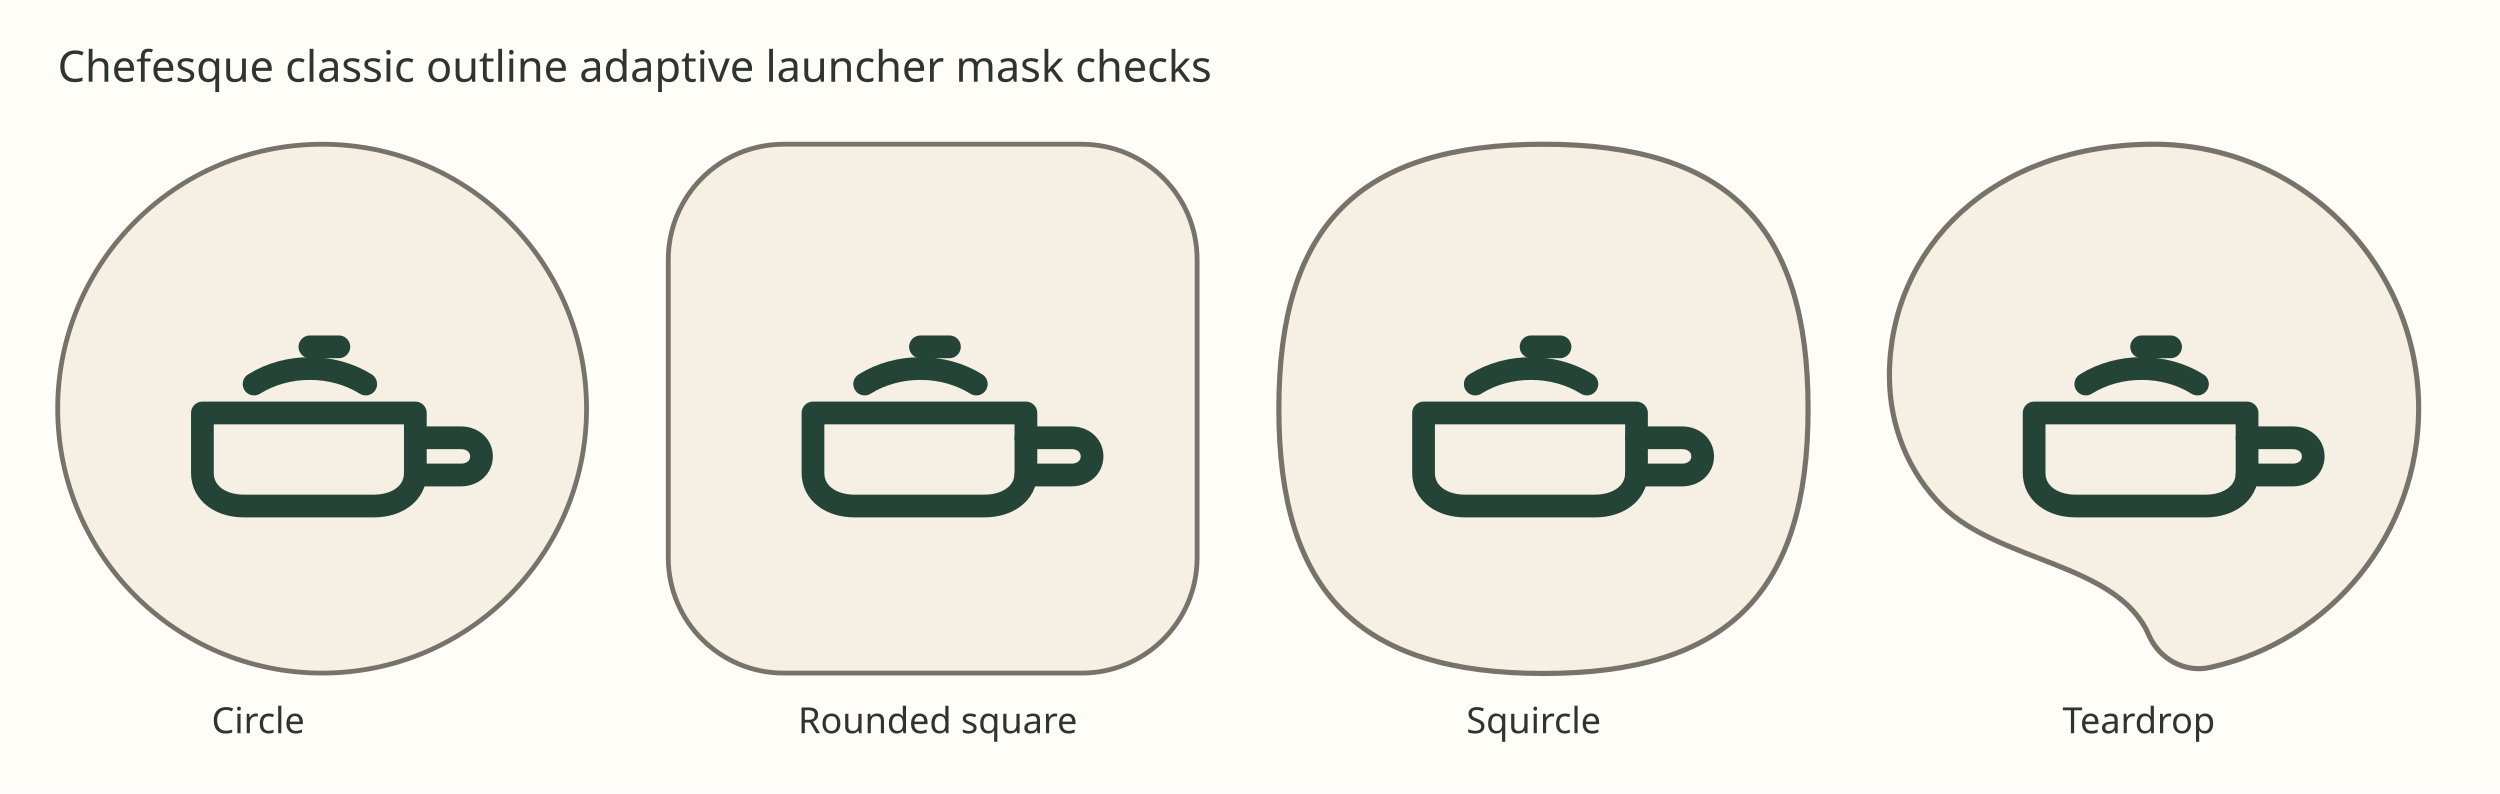
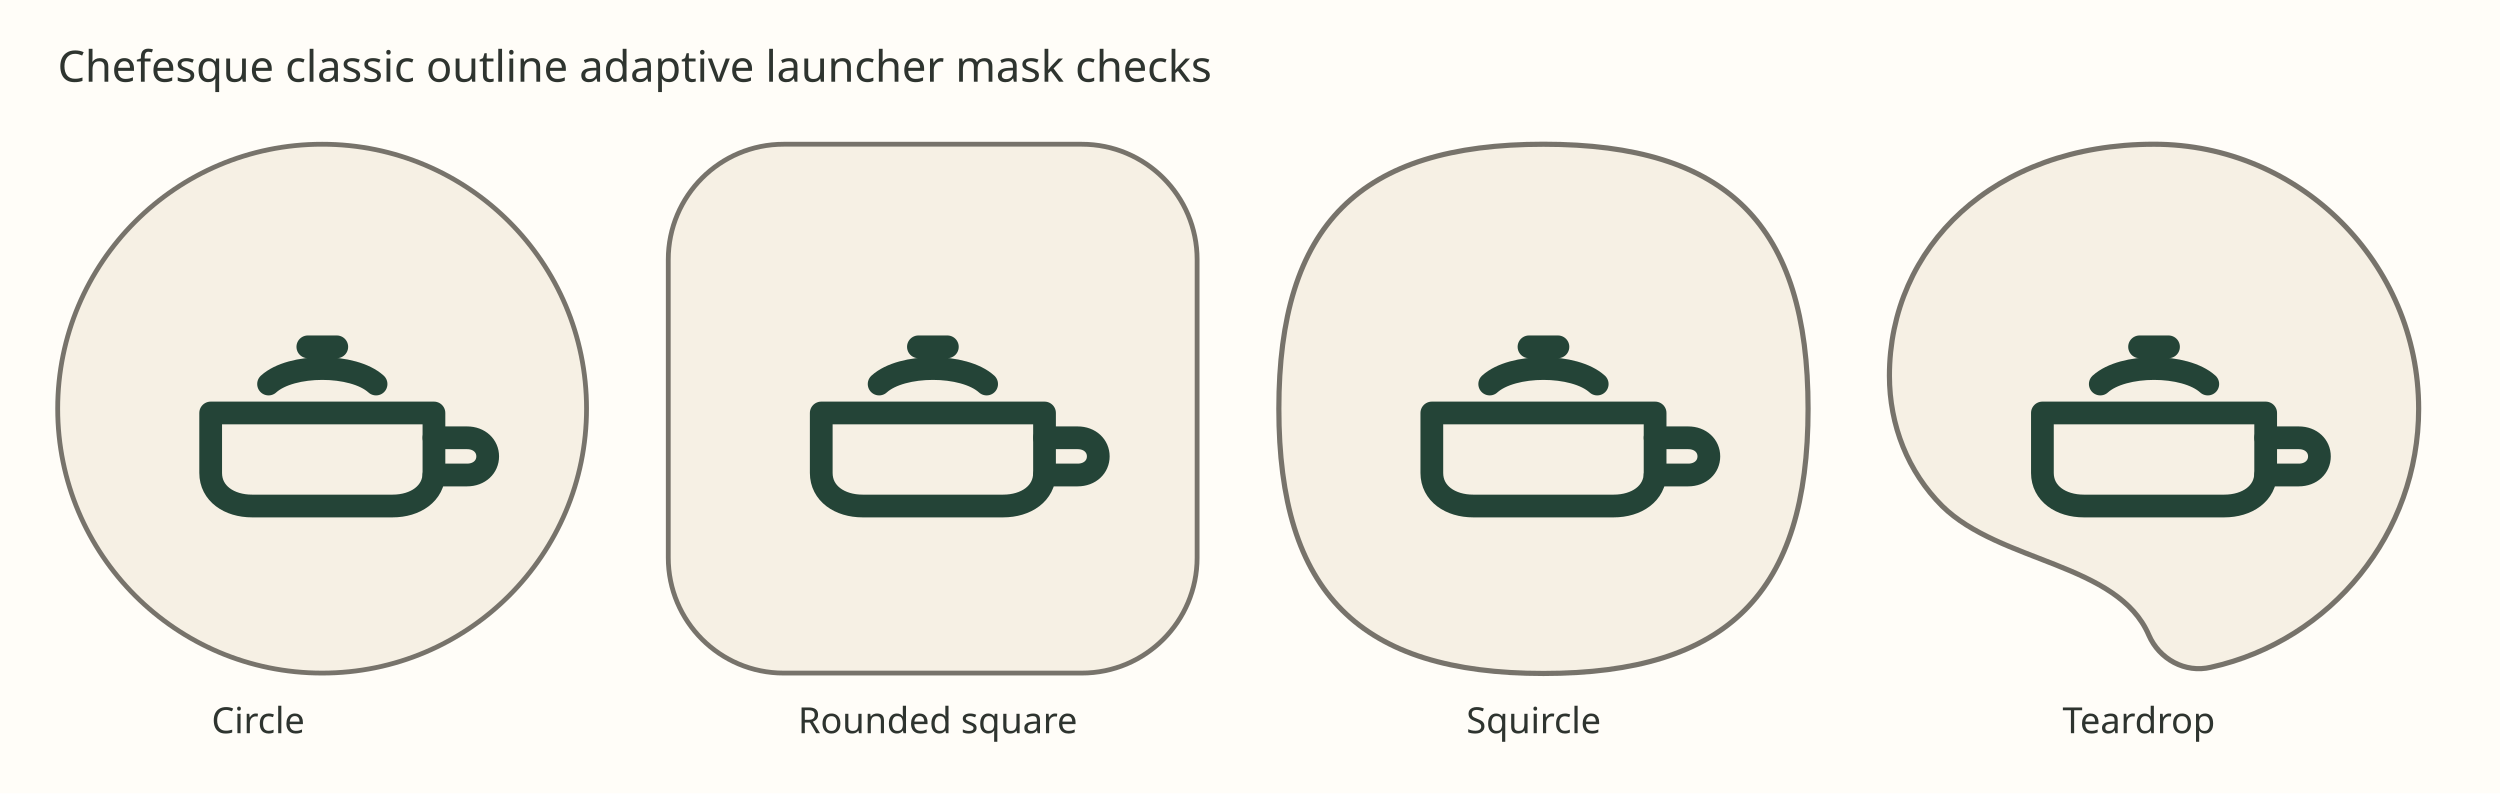
<svg xmlns="http://www.w3.org/2000/svg" width="1040" height="330" viewBox="0 0 1040 330" role="img" aria-labelledby="title desc">
  <defs>
    <g id="saucepan" fill="none" stroke="#244437" stroke-width="22" stroke-linecap="round" stroke-linejoin="round">
-       <path d="M140 260H346V318C346 338 328 350 306 350H180C158 350 140 338 140 318V260" />
-       <path d="M190 232C222 212 266 212 298 232" />
-       <path d="M244 196H272" />
-       <path d="M346 284H390C402 284 410 292 410 302C410 312 402 320 390 320H346" />
+       <path d="M148 260H364V318C364 338 346 350 324 350H188C166 350 148 338 148 318V260" />
+       <path d="M204 232C226 212 286 212 308 232" />
+       <path d="M242 196H270" />
+       <path d="M364 284H396C408 284 416 292 416 302C416 312 408 320 396 320H364" />
    </g>
    <g id="logo">
      <rect width="512" height="512" fill="#F6F0E4" />
      <use href="#saucepan" />
    </g>
    <clipPath id="circle">
      <circle cx="256" cy="256" r="256" />
    </clipPath>
    <clipPath id="round">
      <rect width="512" height="512" rx="112" />
    </clipPath>
    <clipPath id="squircle">
      <path d="M256 0C78 0 0 78 0 256s78 256 256 256 256-78 256-256S434 0 256 0z" />
    </clipPath>
    <clipPath id="teardrop">
      <path d="M256 0c141 0 256 115 256 256 0 120-84 224-201 250-25 6-50-8-60-31C221 405 107 405 51 350 18 317 0 272 0 224 0 100 100 0 256 0z" />
    </clipPath>
  </defs>
  <rect width="1040" height="330" fill="#FFFDF8" />
  <text x="24" y="34" font-family="sans-serif" font-size="18" fill="#2E342F">Chefesque classic outline adaptive launcher mask checks</text>
  <g transform="translate(24 60) scale(.43)" clip-path="url(#circle)">
    <use href="#logo" />
  </g>
  <circle cx="134" cy="170" r="110" fill="none" stroke="#77736B" stroke-width="2" />
  <text x="88" y="305" font-family="sans-serif" font-size="15" fill="#2E342F">Circle</text>
  <g transform="translate(278 60) scale(.43)" clip-path="url(#round)">
    <use href="#logo" />
  </g>
  <rect x="278" y="60" width="220" height="220" rx="48" fill="none" stroke="#77736B" stroke-width="2" />
  <text x="332" y="305" font-family="sans-serif" font-size="15" fill="#2E342F">Rounded square</text>
  <g transform="translate(532 60) scale(.43)" clip-path="url(#squircle)">
    <use href="#logo" />
  </g>
  <path transform="translate(532 60) scale(.43)" d="M256 0C78 0 0 78 0 256s78 256 256 256 256-78 256-256S434 0 256 0z" fill="none" stroke="#77736B" stroke-width="5" />
  <text x="610" y="305" font-family="sans-serif" font-size="15" fill="#2E342F">Squircle</text>
  <g transform="translate(786 60) scale(.43)" clip-path="url(#teardrop)">
    <use href="#logo" />
  </g>
  <path transform="translate(786 60) scale(.43)" d="M256 0c141 0 256 115 256 256 0 120-84 224-201 250-25 6-50-8-60-31C221 405 107 405 51 350 18 317 0 272 0 224 0 100 100 0 256 0z" fill="none" stroke="#77736B" stroke-width="5" />
  <text x="858" y="305" font-family="sans-serif" font-size="15" fill="#2E342F">Teardrop</text>
</svg>
